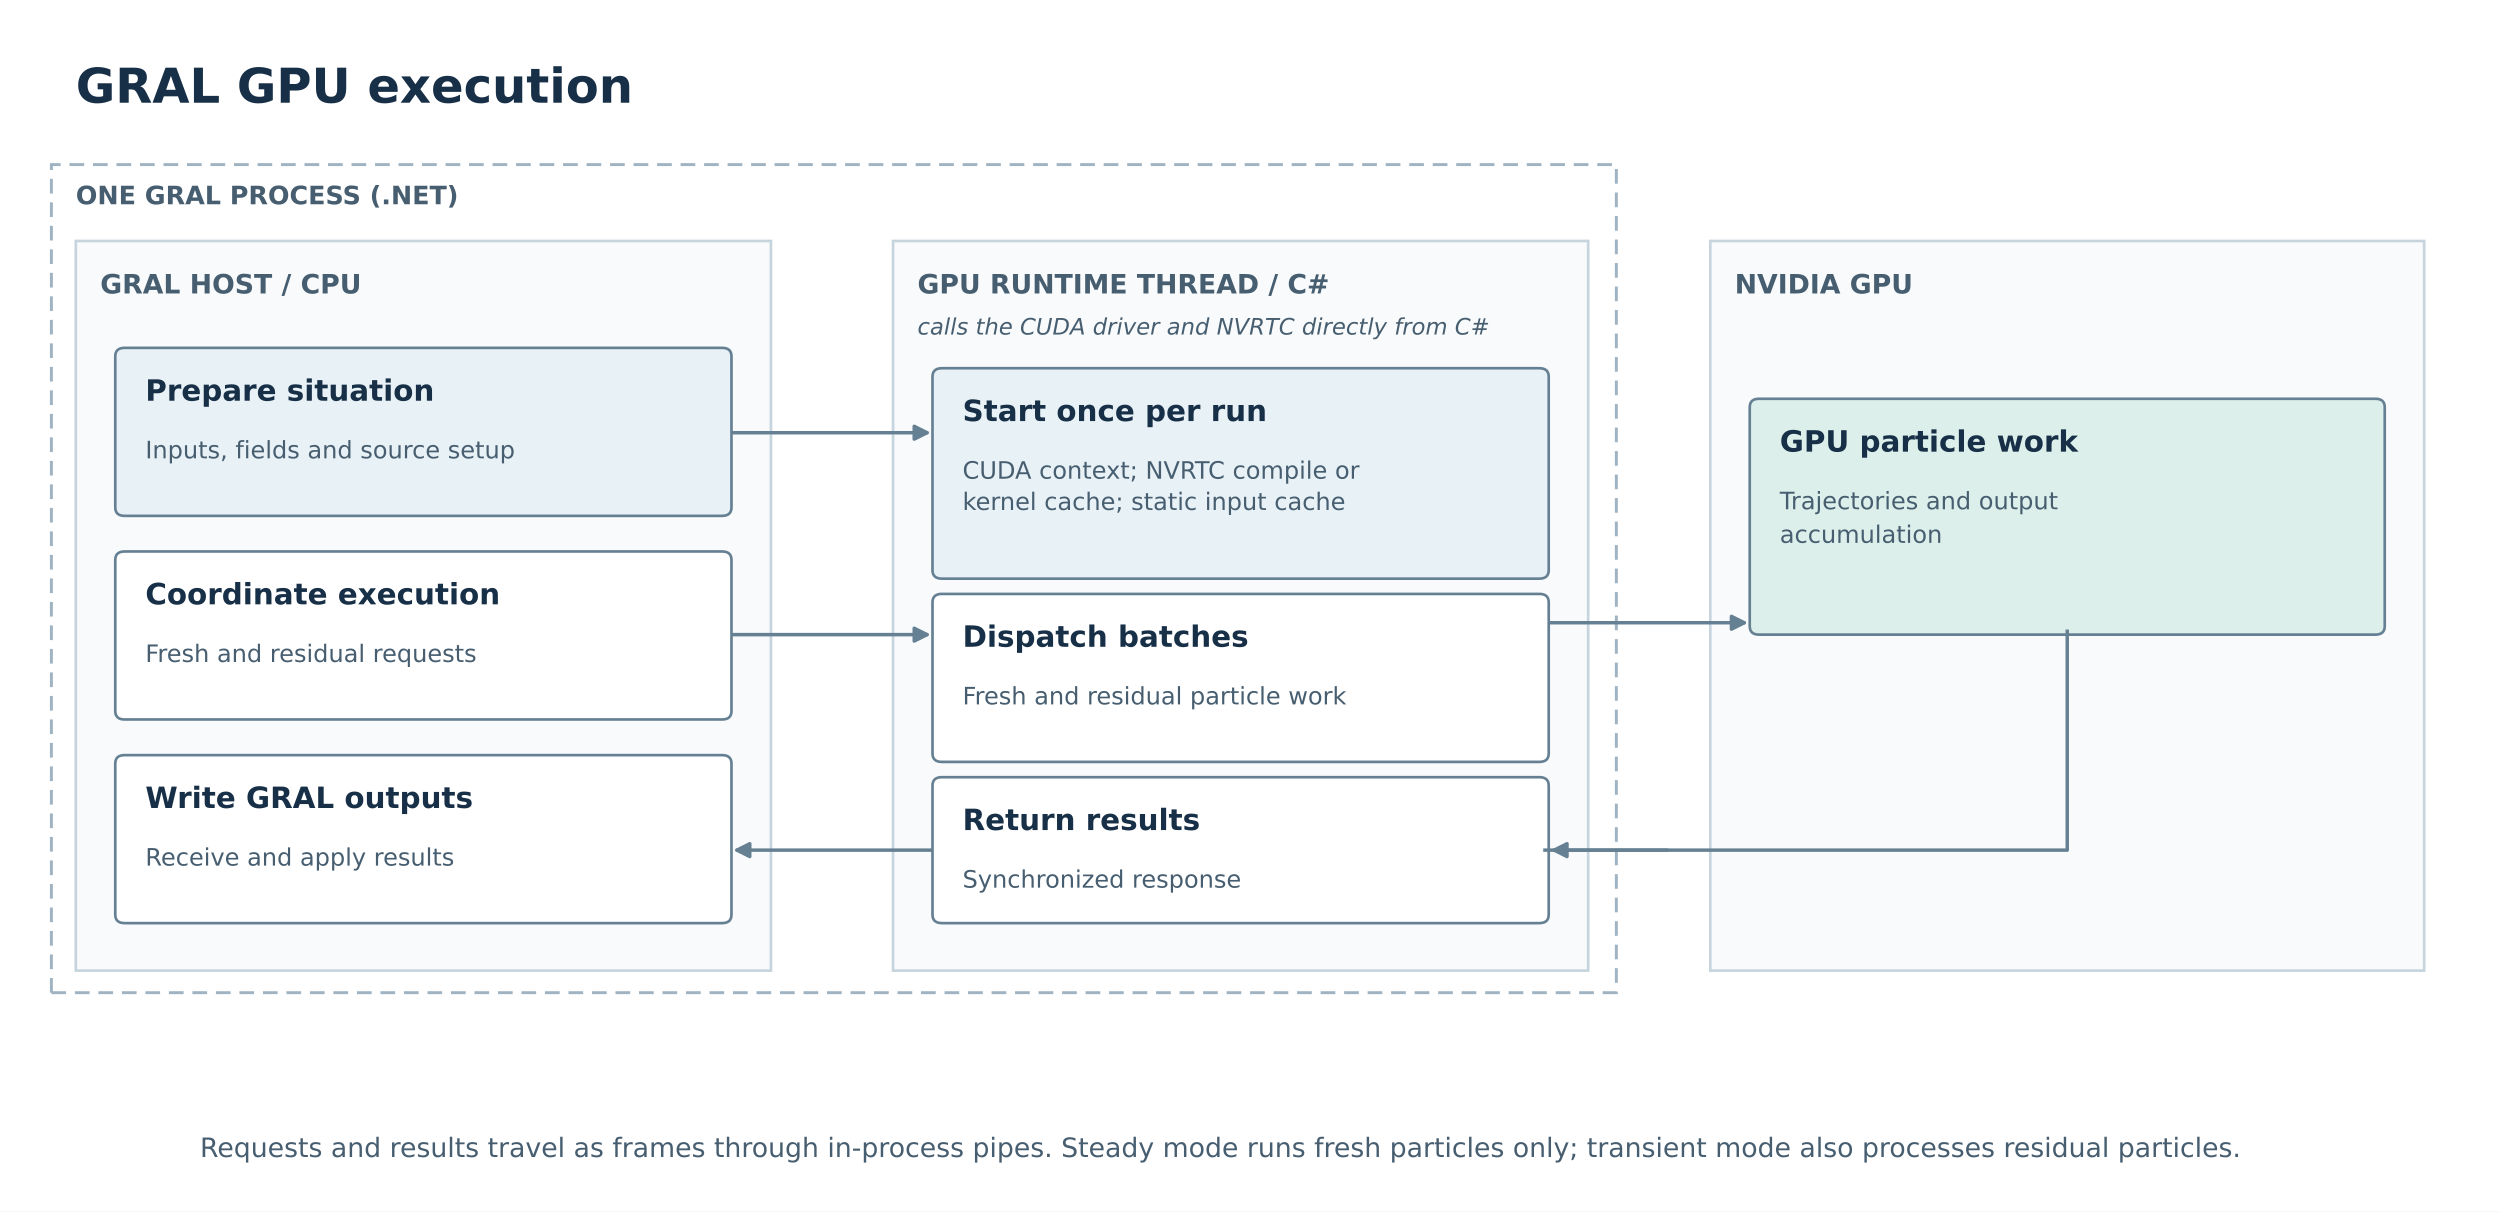
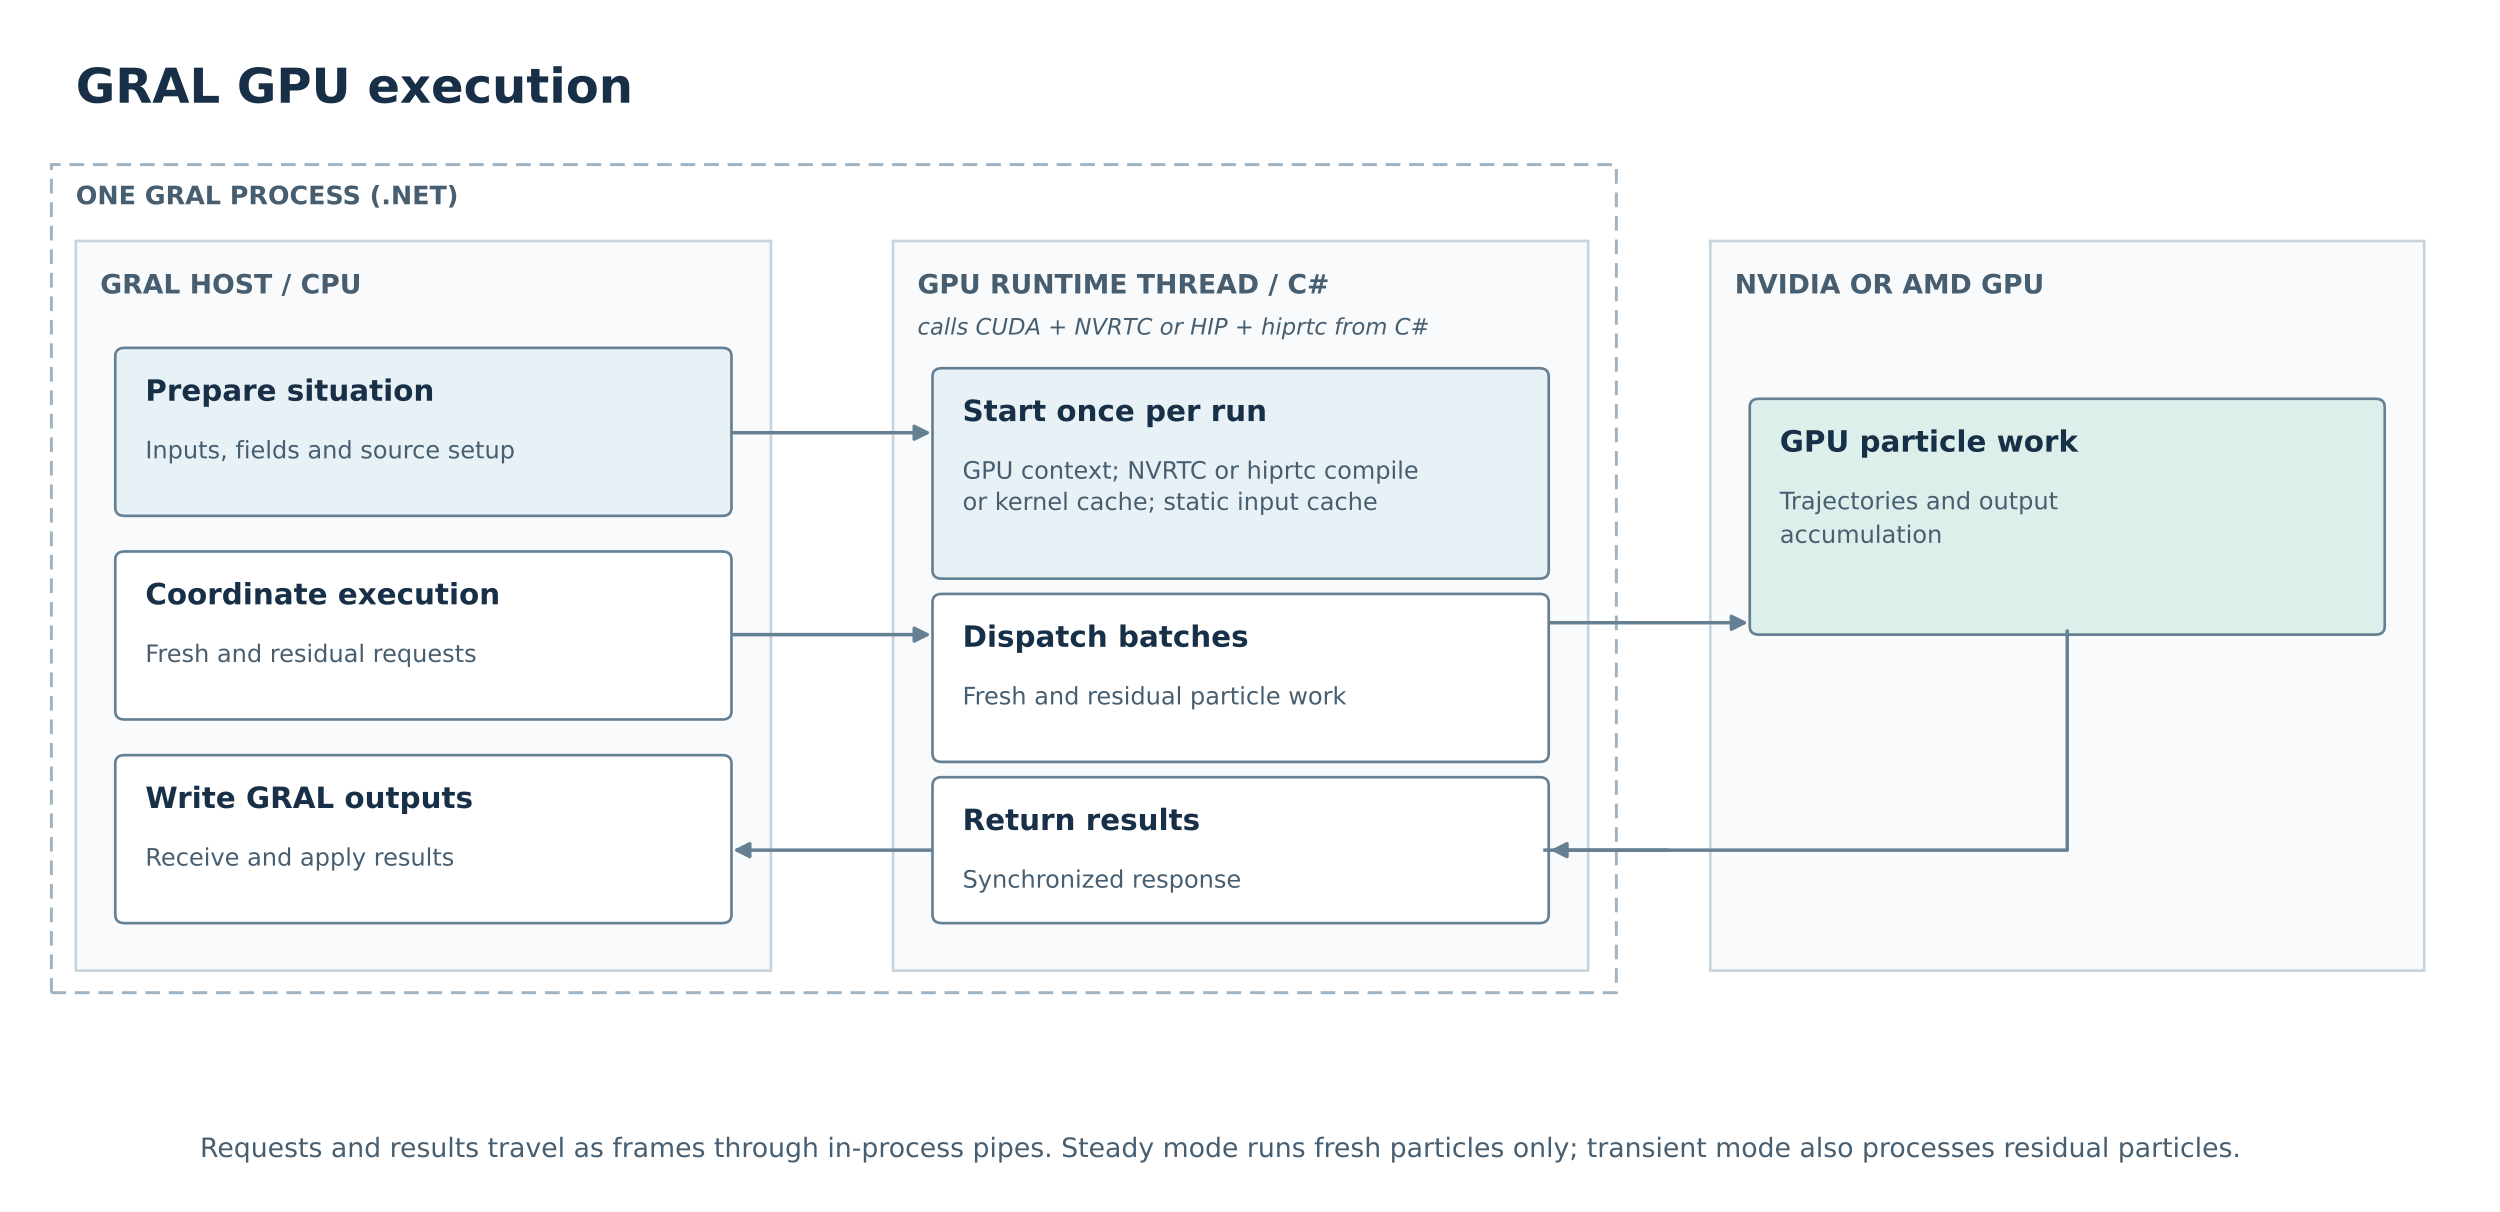
<svg xmlns="http://www.w3.org/2000/svg" width="936pt" height="453.6pt" viewBox="0 0 936 453.6" version="1.1">
  <defs>
    <style type="text/css">*{stroke-linejoin: round; stroke-linecap: butt}</style>
  </defs>
  <g id="figure_1">
    <g id="patch_1">
      <path d="M 0 453.6  L 936 453.6  L 936 0  L 0 0  z " style="fill: #ffffff" />
    </g>
    <g id="axes_1">
      <g id="patch_2">
-         <path d="M 19.241 371.659  L 605.16 371.659  L 605.16 61.625  L 19.241 61.625  L 19.241 371.659  z " clip-path="url(#p07e56d92b5)" style="fill: none; stroke-dasharray: 5.5,3.3; stroke-dashoffset: 0; stroke: #9fb3c2; stroke-width: 1.1; stroke-linejoin: miter" />
+         <path d="M 19.241 371.659  L 605.16 371.659  L 605.16 61.625  L 19.241 61.625  L 19.241 371.659  z " clip-path="url(#p9328e0d42a)" style="fill: none; stroke-dasharray: 5.5,3.3; stroke-dashoffset: 0; stroke: #9fb3c2; stroke-width: 1.1; stroke-linejoin: miter" />
      </g>
      <g id="patch_3">
-         <path d="M 28.385 363.399  L 288.637 363.399  L 288.637 90.214  L 28.385 90.214  z " clip-path="url(#p07e56d92b5)" style="fill: #f8fafb; stroke: #c6d4dd; stroke-linejoin: miter" />
+         <path d="M 28.385 363.399  L 288.637 363.399  L 288.637 90.214  L 28.385 90.214  z " clip-path="url(#p9328e0d42a)" style="fill: #f8fafb; stroke: #c6d4dd; stroke-linejoin: miter" />
      </g>
      <g id="patch_4">
-         <path d="M 334.357 363.399  L 594.609 363.399  L 594.609 90.214  L 334.357 90.214  z " clip-path="url(#p07e56d92b5)" style="fill: #f8fafb; stroke: #c6d4dd; stroke-linejoin: miter" />
+         <path d="M 334.357 363.399  L 594.609 363.399  L 594.609 90.214  L 334.357 90.214  z " clip-path="url(#p9328e0d42a)" style="fill: #f8fafb; stroke: #c6d4dd; stroke-linejoin: miter" />
      </g>
      <g id="patch_5">
-         <path d="M 640.329 363.399  L 907.615 363.399  L 907.615 90.214  L 640.329 90.214  z " clip-path="url(#p07e56d92b5)" style="fill: #f8fafb; stroke: #c6d4dd; stroke-linejoin: miter" />
+         <path d="M 640.329 363.399  L 907.615 363.399  L 907.615 90.214  L 640.329 90.214  z " clip-path="url(#p9328e0d42a)" style="fill: #f8fafb; stroke: #c6d4dd; stroke-linejoin: miter" />
      </g>
      <g id="patch_6">
-         <path d="M 46.673 193.135  L 270.349 193.135  Q 273.866 193.135 273.866 189.959  L 273.866 133.416  Q 273.866 130.239 270.349 130.239  L 46.673 130.239  Q 43.156 130.239 43.156 133.416  L 43.156 189.959  Q 43.156 193.135 46.673 193.135  z " clip-path="url(#p07e56d92b5)" style="fill: #e8f1f6; stroke: #668093; stroke-linejoin: miter" />
+         <path d="M 46.673 193.135  L 270.349 193.135  Q 273.866 193.135 273.866 189.959  L 273.866 133.416  Q 273.866 130.239 270.349 130.239  L 46.673 130.239  Q 43.156 130.239 43.156 133.416  L 43.156 189.959  Q 43.156 193.135 46.673 193.135  z " clip-path="url(#p9328e0d42a)" style="fill: #e8f1f6; stroke: #668093; stroke-linejoin: miter" />
      </g>
      <g id="patch_7">
-         <path d="M 46.673 269.373  L 270.349 269.373  Q 273.866 269.373 273.866 266.196  L 273.866 209.653  Q 273.866 206.477 270.349 206.477  L 46.673 206.477  Q 43.156 206.477 43.156 209.653  L 43.156 266.196  Q 43.156 269.373 46.673 269.373  z " clip-path="url(#p07e56d92b5)" style="fill: #ffffff; stroke: #668093; stroke-linejoin: miter" />
+         <path d="M 46.673 269.373  L 270.349 269.373  Q 273.866 269.373 273.866 266.196  L 273.866 209.653  Q 273.866 206.477 270.349 206.477  L 46.673 206.477  Q 43.156 206.477 43.156 209.653  L 43.156 266.196  Q 43.156 269.373 46.673 269.373  z " clip-path="url(#p9328e0d42a)" style="fill: #ffffff; stroke: #668093; stroke-linejoin: miter" />
      </g>
      <g id="patch_8">
-         <path d="M 46.673 345.611  L 270.349 345.611  Q 273.866 345.611 273.866 342.434  L 273.866 285.891  Q 273.866 282.715 270.349 282.715  L 46.673 282.715  Q 43.156 282.715 43.156 285.891  L 43.156 342.434  Q 43.156 345.611 46.673 345.611  z " clip-path="url(#p07e56d92b5)" style="fill: #ffffff; stroke: #668093; stroke-linejoin: miter" />
+         <path d="M 46.673 345.611  L 270.349 345.611  Q 273.866 345.611 273.866 342.434  L 273.866 285.891  Q 273.866 282.715 270.349 282.715  L 46.673 282.715  Q 43.156 282.715 43.156 285.891  L 43.156 342.434  Q 43.156 345.611 46.673 345.611  z " clip-path="url(#p9328e0d42a)" style="fill: #ffffff; stroke: #668093; stroke-linejoin: miter" />
      </g>
      <g id="patch_9">
-         <path d="M 352.645 216.642  L 576.321 216.642  Q 579.838 216.642 579.838 213.465  L 579.838 141.039  Q 579.838 137.863 576.321 137.863  L 352.645 137.863  Q 349.128 137.863 349.128 141.039  L 349.128 213.465  Q 349.128 216.642 352.645 216.642  z " clip-path="url(#p07e56d92b5)" style="fill: #e8f1f6; stroke: #668093; stroke-linejoin: miter" />
+         <path d="M 352.645 216.642  L 576.321 216.642  Q 579.838 216.642 579.838 213.465  L 579.838 141.039  Q 579.838 137.863 576.321 137.863  L 352.645 137.863  Q 349.128 137.863 349.128 141.039  L 349.128 213.465  Q 349.128 216.642 352.645 216.642  z " clip-path="url(#p9328e0d42a)" style="fill: #e8f1f6; stroke: #668093; stroke-linejoin: miter" />
      </g>
      <g id="patch_10">
-         <path d="M 352.645 285.256  L 576.321 285.256  Q 579.838 285.256 579.838 282.079  L 579.838 225.536  Q 579.838 222.36 576.321 222.36  L 352.645 222.36  Q 349.128 222.36 349.128 225.536  L 349.128 282.079  Q 349.128 285.256 352.645 285.256  z " clip-path="url(#p07e56d92b5)" style="fill: #ffffff; stroke: #668093; stroke-linejoin: miter" />
+         <path d="M 352.645 285.256  L 576.321 285.256  Q 579.838 285.256 579.838 282.079  L 579.838 225.536  Q 579.838 222.36 576.321 222.36  L 352.645 222.36  Q 349.128 222.36 349.128 225.536  L 349.128 282.079  Q 349.128 285.256 352.645 285.256  z " clip-path="url(#p9328e0d42a)" style="fill: #ffffff; stroke: #668093; stroke-linejoin: miter" />
      </g>
      <g id="patch_11">
-         <path d="M 352.645 345.611  L 576.321 345.611  Q 579.838 345.611 579.838 342.434  L 579.838 294.15  Q 579.838 290.974 576.321 290.974  L 352.645 290.974  Q 349.128 290.974 349.128 294.15  L 349.128 342.434  Q 349.128 345.611 352.645 345.611  z " clip-path="url(#p07e56d92b5)" style="fill: #ffffff; stroke: #668093; stroke-linejoin: miter" />
+         <path d="M 352.645 345.611  L 576.321 345.611  Q 579.838 345.611 579.838 342.434  L 579.838 294.15  Q 579.838 290.974 576.321 290.974  L 352.645 290.974  Q 349.128 290.974 349.128 294.15  L 349.128 342.434  Q 349.128 345.611 352.645 345.611  z " clip-path="url(#p9328e0d42a)" style="fill: #ffffff; stroke: #668093; stroke-linejoin: miter" />
      </g>
      <g id="patch_12">
-         <path d="M 658.617 237.607  L 889.327 237.607  Q 892.844 237.607 892.844 234.431  L 892.844 152.475  Q 892.844 149.299 889.327 149.299  L 658.617 149.299  Q 655.1 149.299 655.1 152.475  L 655.1 234.431  Q 655.1 237.607 658.617 237.607  z " clip-path="url(#p07e56d92b5)" style="fill: #dcefeb; stroke: #668093; stroke-linejoin: miter" />
+         <path d="M 658.617 237.607  L 889.327 237.607  Q 892.844 237.607 892.844 234.431  L 892.844 152.475  Q 892.844 149.299 889.327 149.299  L 658.617 149.299  Q 655.1 149.299 655.1 152.475  L 655.1 234.431  Q 655.1 237.607 658.617 237.607  z " clip-path="url(#p9328e0d42a)" style="fill: #dcefeb; stroke: #668093; stroke-linejoin: miter" />
      </g>
      <g id="patch_13">
-         <path d="M 274.456 162.005  Q 311.495 162.005 347.08 162.005  " clip-path="url(#p07e56d92b5)" style="fill: none; stroke: #668093; stroke-width: 1.3; stroke-linecap: round" />
-         <path d="M 342.28 159.605  L 347.08 162.005  L 342.28 164.405  z " clip-path="url(#p07e56d92b5)" style="fill: #668093; stroke: #668093; stroke-width: 1.3; stroke-linecap: round" />
+         <path d="M 274.456 162.005  Q 311.495 162.005 347.08 162.005  " clip-path="url(#p9328e0d42a)" style="fill: none; stroke: #668093; stroke-width: 1.3; stroke-linecap: round" />
+         <path d="M 342.28 159.605  L 347.08 162.005  L 342.28 164.405  z " clip-path="url(#p9328e0d42a)" style="fill: #668093; stroke: #668093; stroke-width: 1.3; stroke-linecap: round" />
      </g>
      <g id="patch_14">
-         <path d="M 274.456 237.607  Q 311.495 237.607 347.08 237.607  " clip-path="url(#p07e56d92b5)" style="fill: none; stroke: #668093; stroke-width: 1.3; stroke-linecap: round" />
-         <path d="M 342.28 235.207  L 347.08 237.607  L 342.28 240.007  z " clip-path="url(#p07e56d92b5)" style="fill: #668093; stroke: #668093; stroke-width: 1.3; stroke-linecap: round" />
+         <path d="M 274.456 237.607  Q 311.495 237.607 347.08 237.607  " clip-path="url(#p9328e0d42a)" style="fill: none; stroke: #668093; stroke-width: 1.3; stroke-linecap: round" />
+         <path d="M 342.28 235.207  L 347.08 237.607  L 342.28 240.007  z " clip-path="url(#p9328e0d42a)" style="fill: #668093; stroke: #668093; stroke-width: 1.3; stroke-linecap: round" />
      </g>
      <g id="patch_15">
-         <path d="M 580.428 233.16  Q 617.467 233.16 653.052 233.16  " clip-path="url(#p07e56d92b5)" style="fill: none; stroke: #668093; stroke-width: 1.3; stroke-linecap: round" />
-         <path d="M 648.252 230.76  L 653.052 233.16  L 648.252 235.56  z " clip-path="url(#p07e56d92b5)" style="fill: #668093; stroke: #668093; stroke-width: 1.3; stroke-linecap: round" />
+         <path d="M 580.428 233.16  Q 617.467 233.16 653.052 233.16  " clip-path="url(#p9328e0d42a)" style="fill: none; stroke: #668093; stroke-width: 1.3; stroke-linecap: round" />
+         <path d="M 648.252 230.76  L 653.052 233.16  L 648.252 235.56  z " clip-path="url(#p9328e0d42a)" style="fill: #668093; stroke: #668093; stroke-width: 1.3; stroke-linecap: round" />
      </g>
      <g id="patch_16">
-         <path d="M 348.538 318.292  Q 311.499 318.292 275.914 318.292  " clip-path="url(#p07e56d92b5)" style="fill: none; stroke: #668093; stroke-width: 1.3; stroke-linecap: round" />
-         <path d="M 280.714 320.692  L 275.914 318.292  L 280.714 315.892  z " clip-path="url(#p07e56d92b5)" style="fill: #668093; stroke: #668093; stroke-width: 1.3; stroke-linecap: round" />
+         <path d="M 348.538 318.292  Q 311.499 318.292 275.914 318.292  " clip-path="url(#p9328e0d42a)" style="fill: none; stroke: #668093; stroke-width: 1.3; stroke-linecap: round" />
+         <path d="M 280.714 320.692  L 275.914 318.292  L 280.714 315.892  z " clip-path="url(#p9328e0d42a)" style="fill: #668093; stroke: #668093; stroke-width: 1.3; stroke-linecap: round" />
      </g>
      <g id="patch_17">
-         <path d="M 624.262 318.292  Q 602.347 318.292 581.885 318.292  " clip-path="url(#p07e56d92b5)" style="fill: none; stroke: #668093; stroke-width: 1.3; stroke-linecap: round" />
-         <path d="M 586.685 320.692  L 581.885 318.292  L 586.685 315.892  z " clip-path="url(#p07e56d92b5)" style="fill: #668093; stroke: #668093; stroke-width: 1.3; stroke-linecap: round" />
+         <path d="M 624.262 318.292  Q 602.347 318.292 581.885 318.292  " clip-path="url(#p9328e0d42a)" style="fill: none; stroke: #668093; stroke-width: 1.3; stroke-linecap: round" />
+         <path d="M 586.685 320.692  L 581.885 318.292  L 586.685 315.892  z " clip-path="url(#p9328e0d42a)" style="fill: #668093; stroke: #668093; stroke-width: 1.3; stroke-linecap: round" />
      </g>
      <g id="line2d_1">
-         <path d="M 773.972 236.337  L 773.972 318.292  L 578.431 318.292  " clip-path="url(#p07e56d92b5)" style="fill: none; stroke: #668093; stroke-width: 1.3; stroke-linecap: square" />
+         <path d="M 773.972 236.337  L 773.972 318.292  L 578.431 318.292  " clip-path="url(#p9328e0d42a)" style="fill: none; stroke: #668093; stroke-width: 1.3; stroke-linecap: square" />
      </g>
      <g id="text_1">
        <text style="font-weight: 700; font-size: 18px; font-family: 'DejaVu Sans'; text-anchor: start; fill: #183047" x="28.385" y="38.454" transform="rotate(-0 28.38462 38.4541)">GRAL GPU execution</text>
      </g>
      <g id="text_2">
        <text style="font-weight: 700; font-size: 9.5px; font-family: 'DejaVu Sans'; text-anchor: start; fill: #475e70" x="28.385" y="76.467" transform="rotate(-0 28.38462 76.46669)">ONE GRAL PROCESS (.NET)</text>
      </g>
      <g id="text_3">
        <text style="font-weight: 700; font-size: 10px; font-family: 'DejaVu Sans'; text-anchor: start; fill: #475e70" x="37.529" y="109.883" transform="rotate(-0 37.52862 109.8829)">GRAL HOST  /  CPU</text>
      </g>
      <g id="text_4">
        <text style="font-weight: 700; font-size: 10px; font-family: 'DejaVu Sans'; text-anchor: start; fill: #475e70" x="343.501" y="109.883" transform="rotate(-0 343.5009 109.8829)">GPU RUNTIME THREAD  /  C#</text>
      </g>
      <g id="text_5">
-         <text style="font-weight: 700; font-size: 10px; font-family: 'DejaVu Sans'; text-anchor: start; fill: #475e70" x="649.473" y="109.883" transform="rotate(-0 649.4732 109.8829)">NVIDIA GPU</text>
+         <text style="font-weight: 700; font-size: 10px; font-family: 'DejaVu Sans'; text-anchor: start; fill: #475e70" x="649.473" y="109.883" transform="rotate(-0 649.4732 109.8829)">NVIDIA OR AMD GPU</text>
      </g>
      <g id="text_6">
        <text style="font-weight: 700; font-size: 11px; font-family: 'DejaVu Sans'; text-anchor: start; fill: #183047" x="54.41" y="150.033" transform="rotate(-0 54.40985 150.033)">Prepare situation</text>
      </g>
      <g id="text_7">
        <text style="font-size: 9px; font-family: 'DejaVu Sans'; text-anchor: start; fill: #475e70" x="54.41" y="171.609" transform="rotate(-0 54.40985 171.6089)">Inputs, fields and source setup</text>
      </g>
      <g id="text_8">
        <text style="font-weight: 700; font-size: 11px; font-family: 'DejaVu Sans'; text-anchor: start; fill: #183047" x="54.41" y="226.271" transform="rotate(-0 54.40985 226.2707)">Coordinate execution</text>
      </g>
      <g id="text_9">
        <text style="font-size: 9px; font-family: 'DejaVu Sans'; text-anchor: start; fill: #475e70" x="54.41" y="247.847" transform="rotate(-0 54.40985 247.8466)">Fresh and residual requests</text>
      </g>
      <g id="text_10">
        <text style="font-weight: 700; font-size: 11px; font-family: 'DejaVu Sans'; text-anchor: start; fill: #183047" x="54.41" y="302.508" transform="rotate(-0 54.40985 302.5085)">Write GRAL outputs</text>
      </g>
      <g id="text_11">
        <text style="font-size: 9px; font-family: 'DejaVu Sans'; text-anchor: start; fill: #475e70" x="54.41" y="324.084" transform="rotate(-0 54.40985 324.0843)">Receive and apply results</text>
      </g>
      <g id="text_12">
        <text style="font-weight: 700; font-size: 11px; font-family: 'DejaVu Sans'; text-anchor: start; fill: #183047" x="360.382" y="157.656" transform="rotate(-0 360.3822 157.6559)">Start once per run</text>
      </g>
      <g id="text_13">
-         <text style="font-size: 9px; font-family: 'DejaVu Sans'; fill: #475e70" transform="translate(360.3822 179.2326)">CUDA context; NVRTC compile or</text>
-         <text style="font-size: 9px; font-family: 'DejaVu Sans'; fill: #475e70" transform="translate(360.3822 190.9326)">kernel cache; static input cache</text>
+         <text style="font-size: 9px; font-family: 'DejaVu Sans'; fill: #475e70" transform="translate(360.3822 179.2326)">GPU context; NVRTC or hiprtc compile</text>
+         <text style="font-size: 9px; font-family: 'DejaVu Sans'; fill: #475e70" transform="translate(360.3822 190.9326)">or kernel cache; static input cache</text>
      </g>
      <g id="text_14">
        <text style="font-weight: 700; font-size: 11px; font-family: 'DejaVu Sans'; text-anchor: start; fill: #183047" x="360.382" y="242.154" transform="rotate(-0 360.3822 242.1536)">Dispatch batches</text>
      </g>
      <g id="text_15">
        <text style="font-size: 9px; font-family: 'DejaVu Sans'; text-anchor: start; fill: #475e70" x="360.382" y="263.729" transform="rotate(-0 360.3822 263.7294)">Fresh and residual particle work</text>
      </g>
      <g id="text_16">
        <text style="font-weight: 700; font-size: 11px; font-family: 'DejaVu Sans'; text-anchor: start; fill: #183047" x="360.382" y="310.768" transform="rotate(-0 360.3822 310.7675)">Return results</text>
      </g>
      <g id="text_17">
        <text style="font-size: 9px; font-family: 'DejaVu Sans'; text-anchor: start; fill: #475e70" x="360.382" y="332.343" transform="rotate(-0 360.3822 332.3434)">Synchronized response</text>
      </g>
      <g id="text_18">
        <text style="font-weight: 700; font-size: 11px; font-family: 'DejaVu Sans'; text-anchor: start; fill: #183047" x="666.354" y="169.092" transform="rotate(-0 666.3545 169.0925)">GPU particle work</text>
      </g>
      <g id="text_19">
        <text style="font-size: 9px; font-family: 'DejaVu Sans'; fill: #475e70" transform="translate(666.3545 190.6683)">Trajectories and output</text>
        <text style="font-size: 9px; font-family: 'DejaVu Sans'; fill: #475e70" transform="translate(666.3545 203.2402)">accumulation</text>
      </g>
      <g id="text_20">
-         <text style="font-style: italic; font-size: 8.5px; font-family: 'DejaVu Sans'; text-anchor: start; fill: #475e70" x="343.501" y="125.262" transform="rotate(-0 343.5009 125.2621)">calls the CUDA driver and NVRTC directly from C#</text>
+         <text style="font-style: italic; font-size: 8.5px; font-family: 'DejaVu Sans'; text-anchor: start; fill: #475e70" x="343.501" y="125.262" transform="rotate(-0 343.5009 125.2621)">calls CUDA + NVRTC or HIP + hiprtc from C#</text>
      </g>
    </g>
    <g id="text_21">
      <text style="font-size: 10px; font-family: 'DejaVu Sans'; text-anchor: start; fill: #475e70" x="74.88" y="433.188" transform="rotate(-0 74.88 433.188)">Requests and results travel as frames through in-process pipes. Steady mode runs fresh particles only; transient mode also processes residual particles.</text>
    </g>
  </g>
  <defs>
-     <clipPath id="p07e56d92b5">
+     <clipPath id="p9328e0d42a">
      <rect x="10.8" y="10.8" width="914.4" height="400.248" />
    </clipPath>
  </defs>
</svg>
